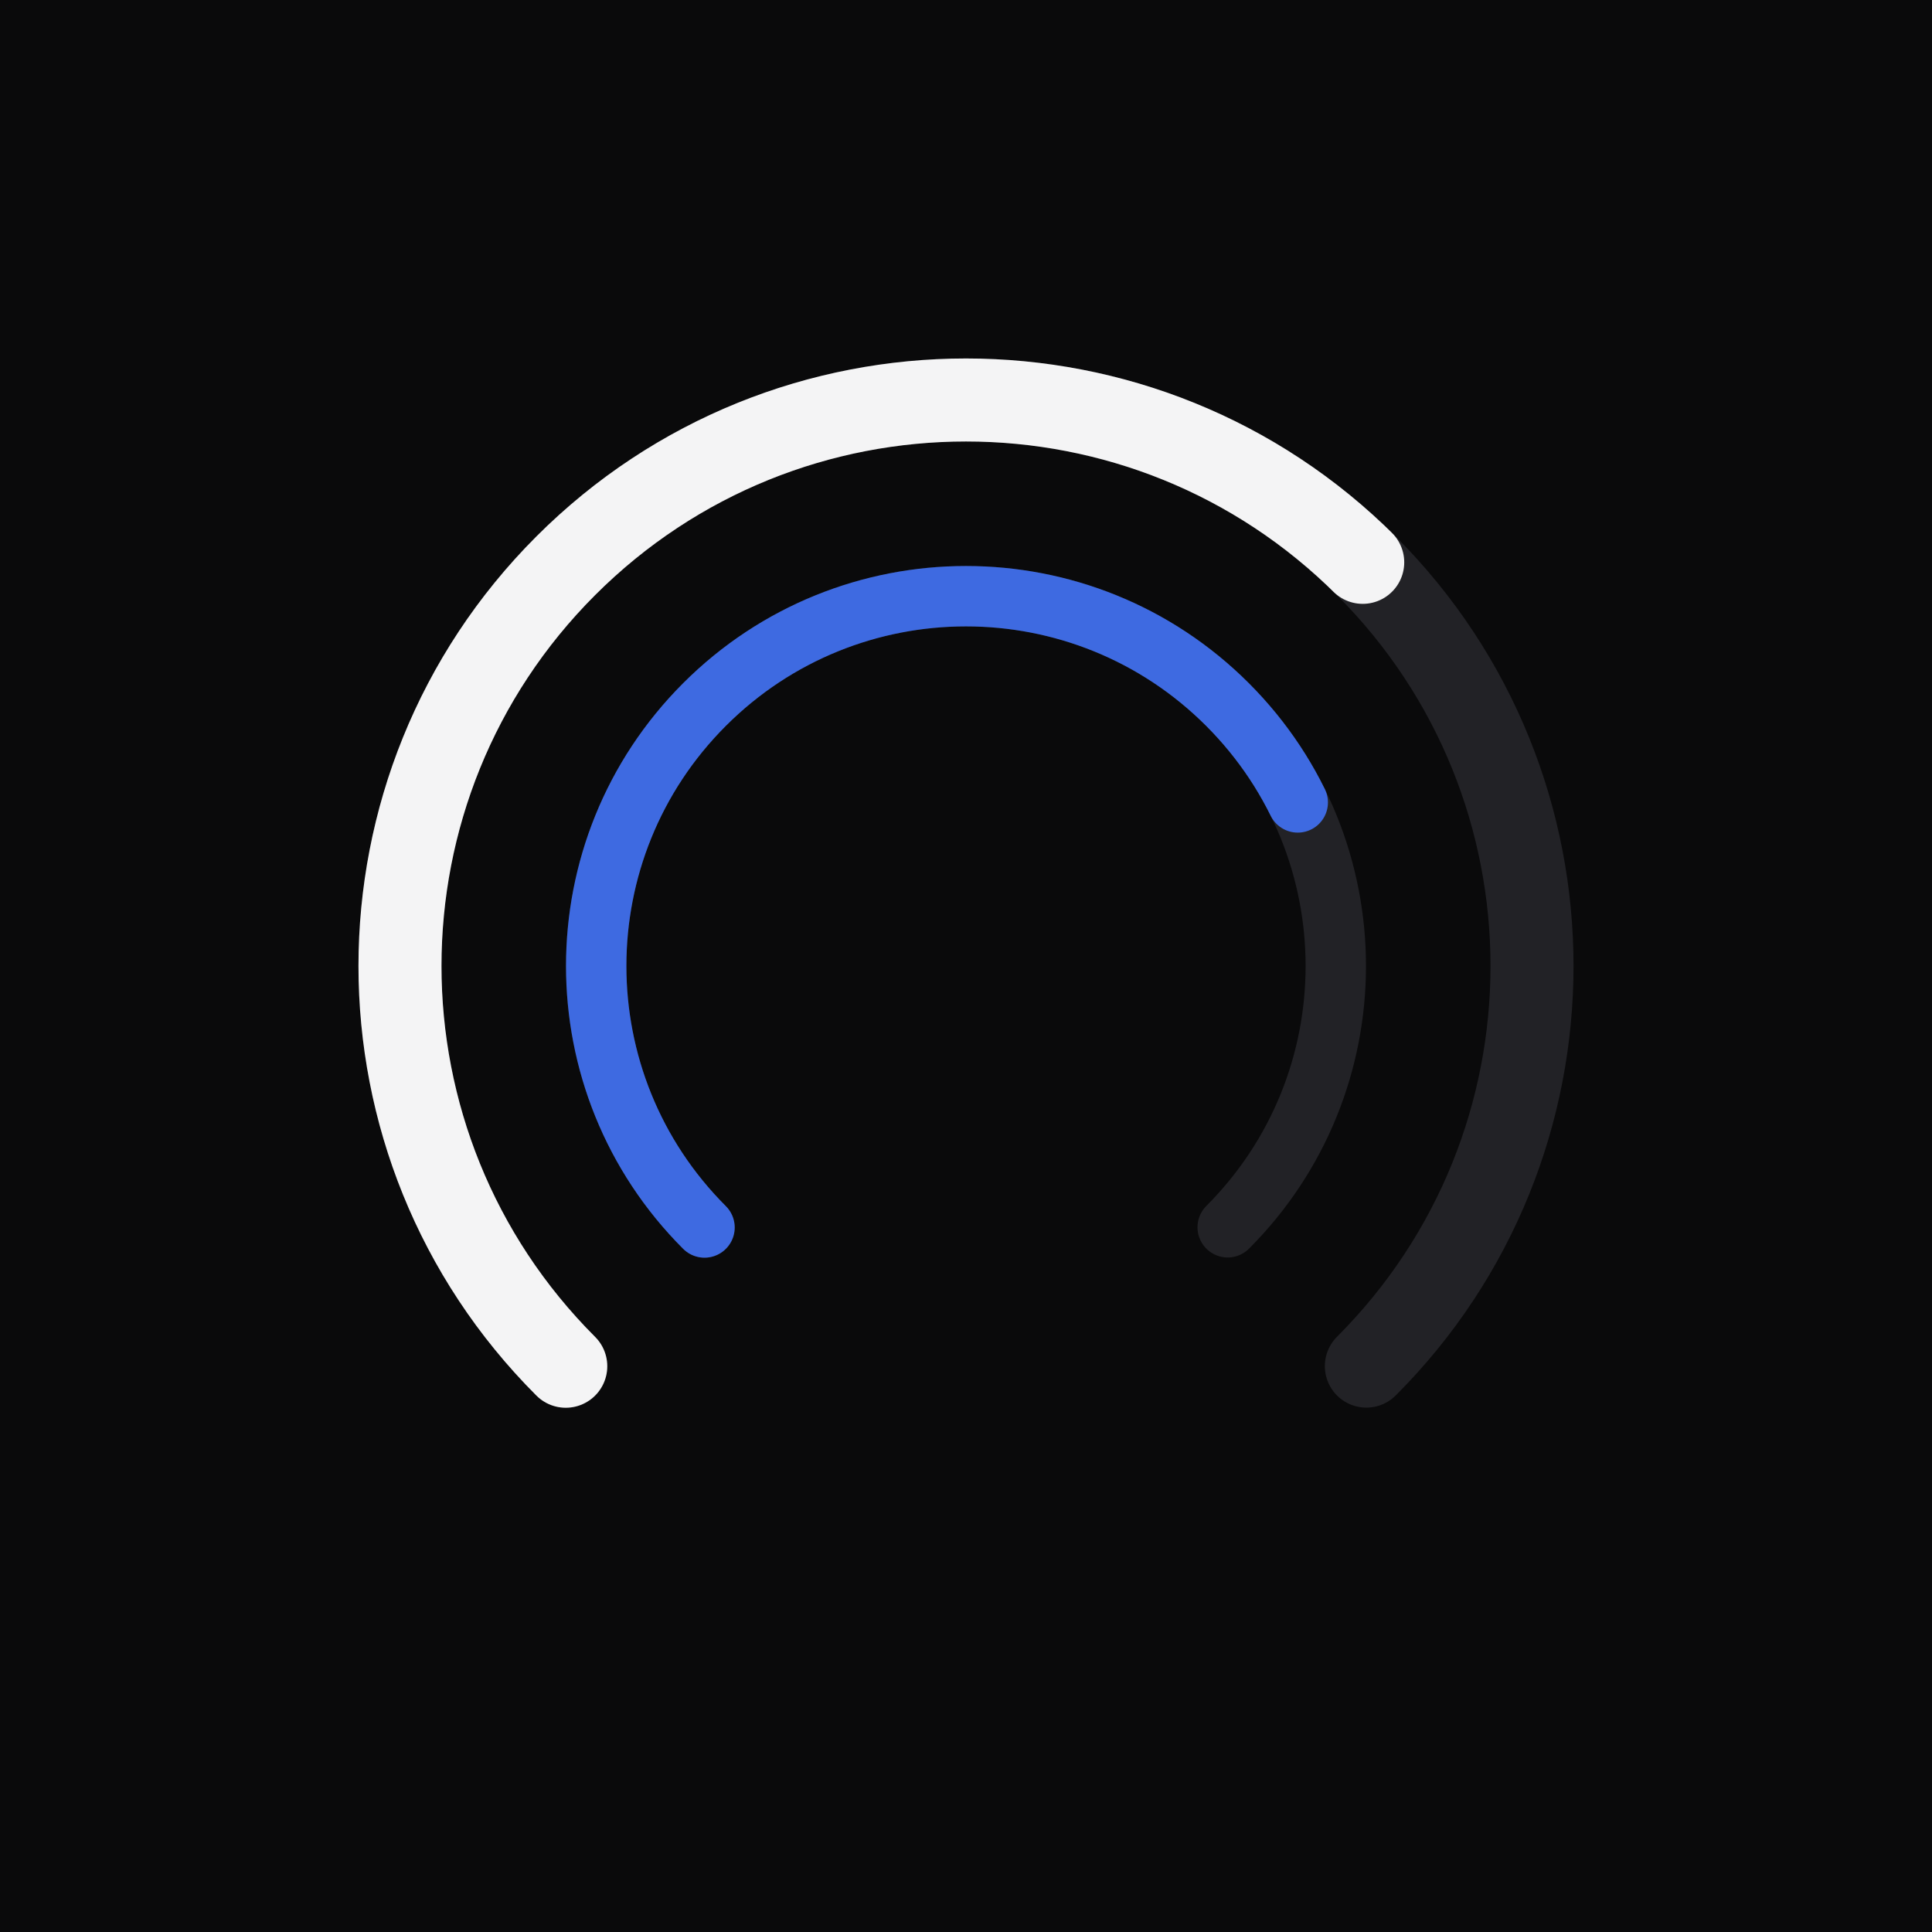
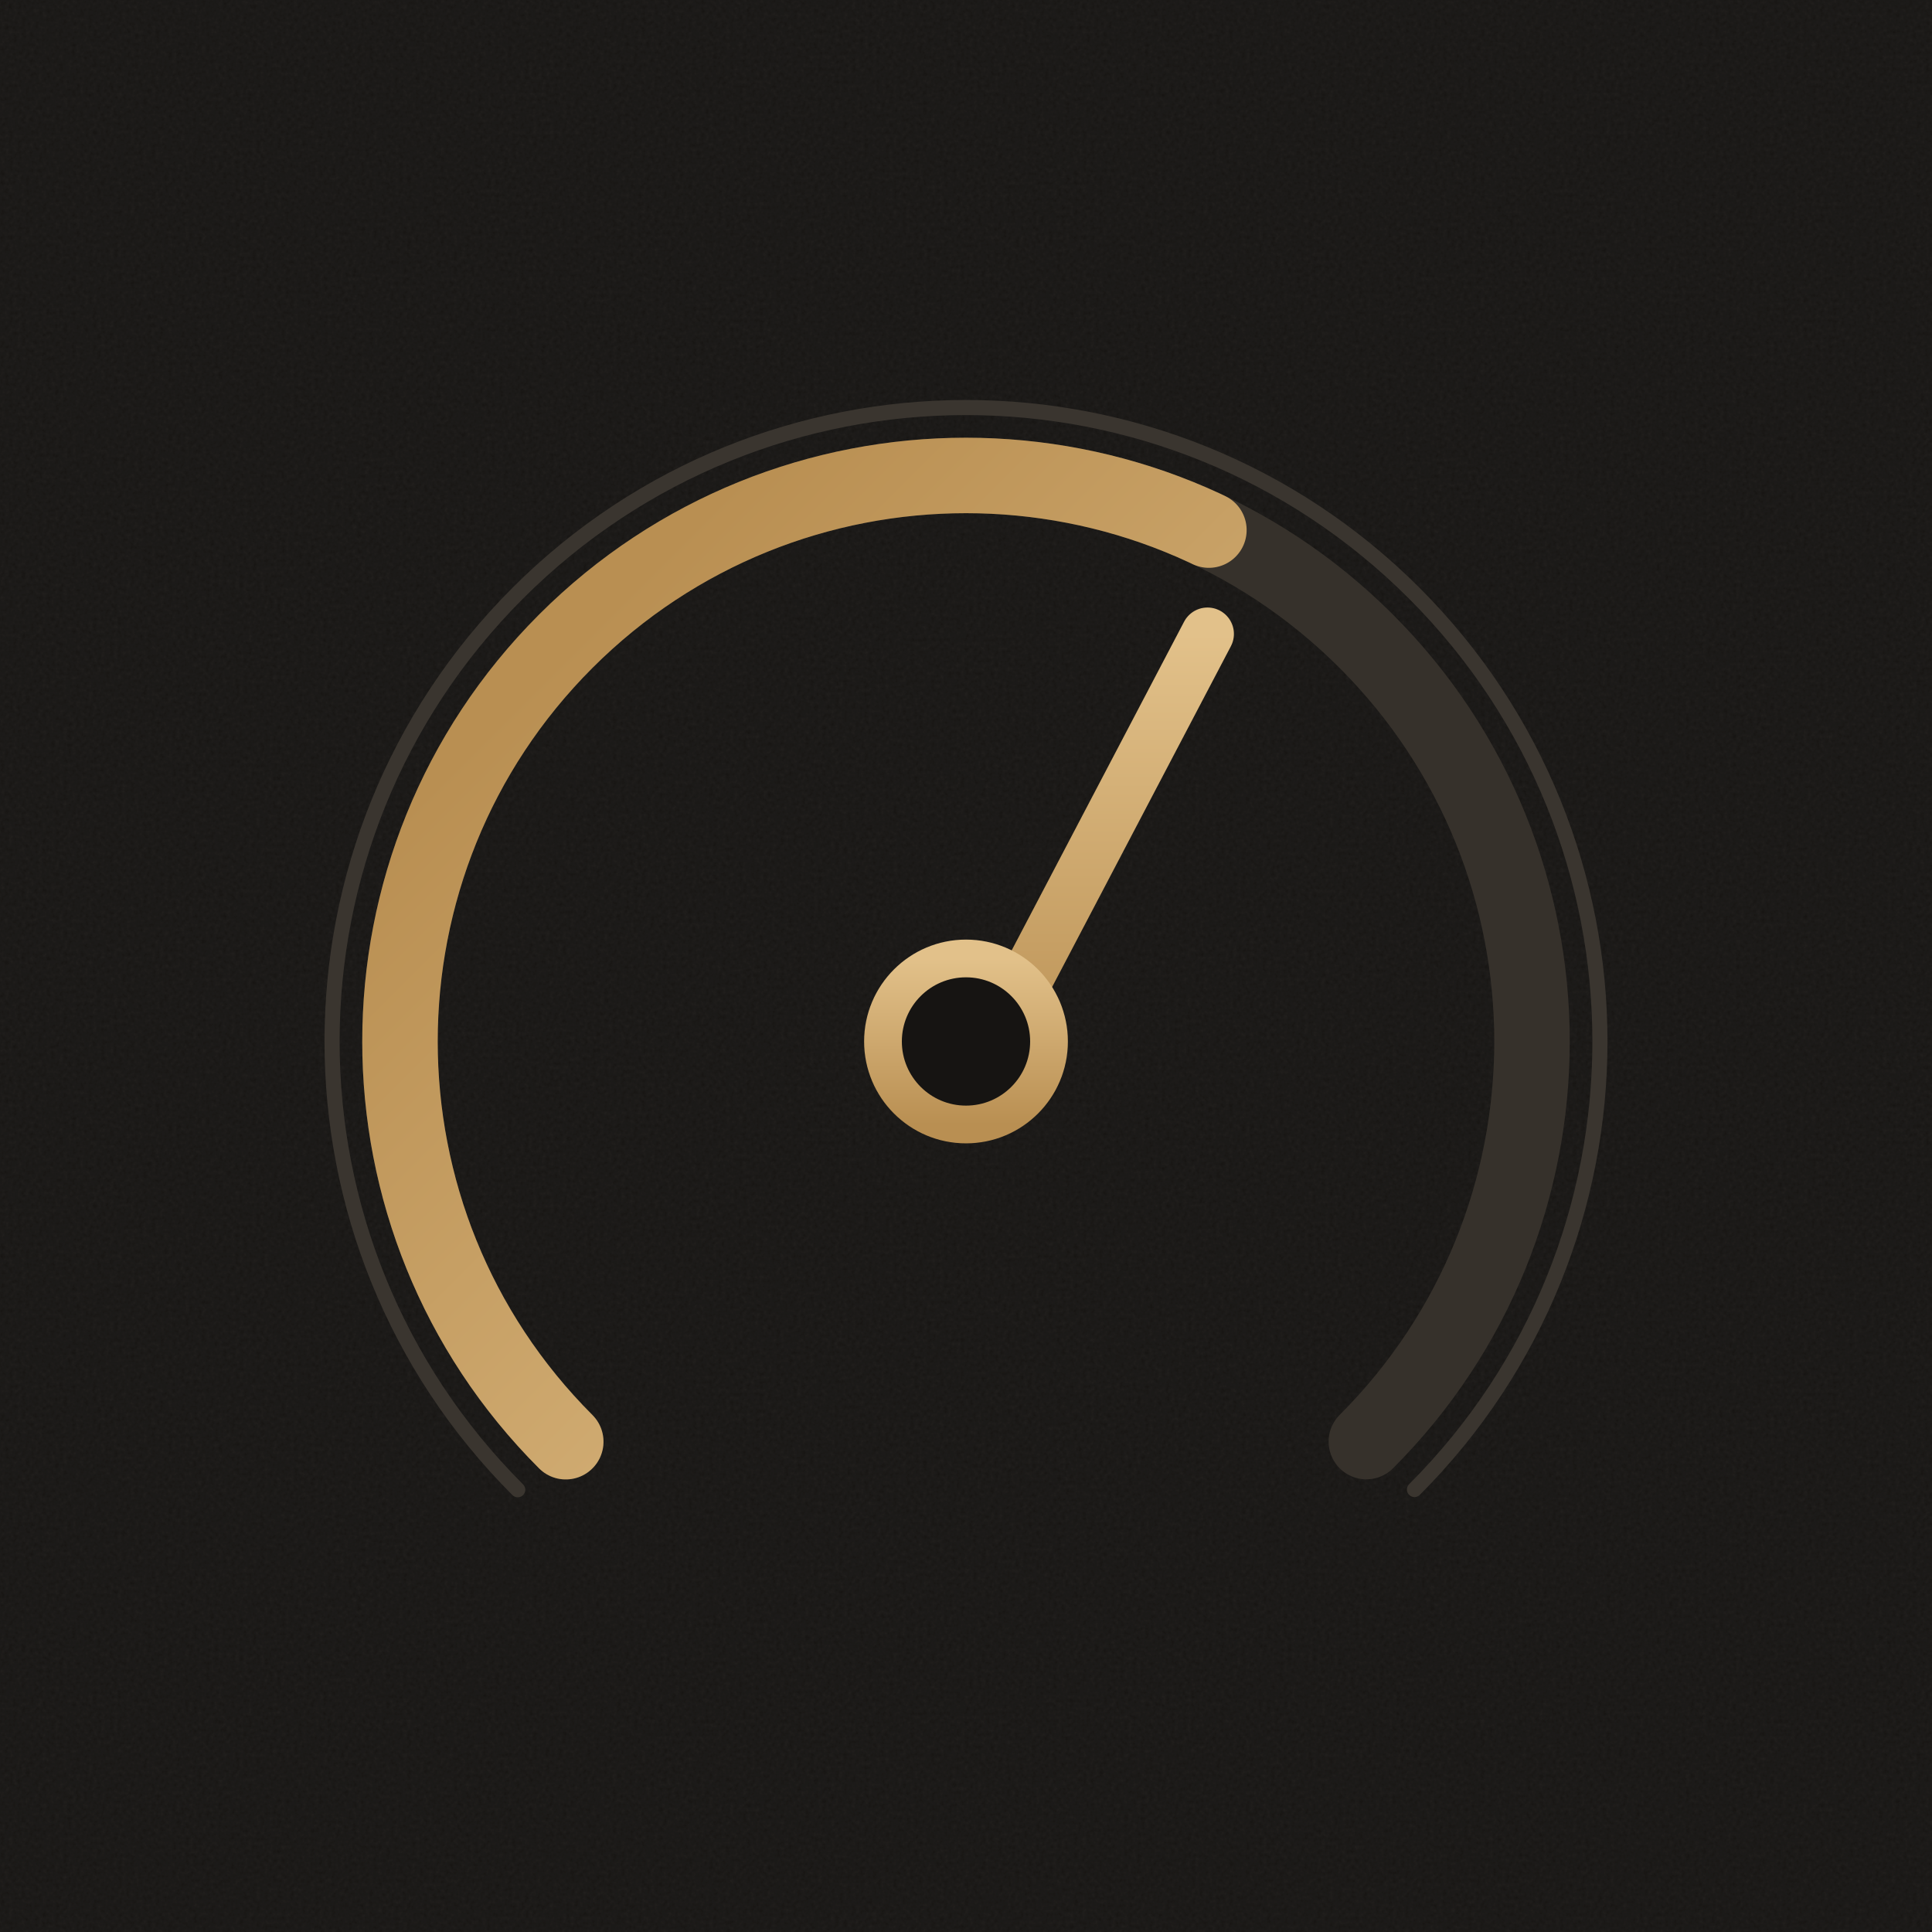
<svg xmlns="http://www.w3.org/2000/svg" viewBox="0 0 512 512">
-   <rect width="512" height="512" fill="#0A0A0B" />
-   <g fill="none" stroke-linecap="round" transform="rotate(135 256 256)">
-     <circle cx="256" cy="256" r="150" stroke="#222226" stroke-width="22" stroke-dasharray="706.9 942.5" />
-     <circle cx="256" cy="256" r="150" stroke="#F4F4F5" stroke-width="22" stroke-dasharray="470 942.5" />
-     <circle cx="256" cy="256" r="98" stroke="#222226" stroke-width="16" stroke-dasharray="461.8 615.8" />
-     <circle cx="256" cy="256" r="98" stroke="#3E6AE1" stroke-width="16" stroke-dasharray="340 615.8" />
+   <defs>
+     <linearGradient id="brass" x1="0" y1="0" x2="0" y2="1">
+       <stop offset="0" stop-color="#E2C18A" />
+       <stop offset="1" stop-color="#B98F52" />
+     </linearGradient>
+     <filter id="n">
+       <feTurbulence type="fractalNoise" baseFrequency=".9" numOctaves="2" />
+       <feColorMatrix values="0 0 0 0 1  0 0 0 0 1  0 0 0 0 1  0 0 0 .05 0" />
+     </filter>
+   </defs>
+   <rect width="512" height="512" fill="#161412" />
+   <rect width="512" height="512" filter="url(#n)" />
+   <g fill="none" stroke-linecap="round">
+     <circle cx="256" cy="276" r="168" stroke="#3a352f" stroke-width="4" stroke-dasharray="791.7 1055.6" transform="rotate(135 256 276)" />
+     <circle cx="256" cy="276" r="150" stroke="#36312b" stroke-width="20" stroke-dasharray="706.9 942.5" transform="rotate(135 256 276)" />
+     <circle cx="256" cy="276" r="150" stroke="url(#brass)" stroke-width="20" stroke-dasharray="420 942.5" transform="rotate(135 256 276)" />
+     <line x1="256" y1="290" x2="320" y2="168" stroke="url(#brass)" stroke-width="14" />
  </g>
+   <circle cx="256" cy="276" r="22" fill="#161412" stroke="url(#brass)" stroke-width="10" />
</svg>
